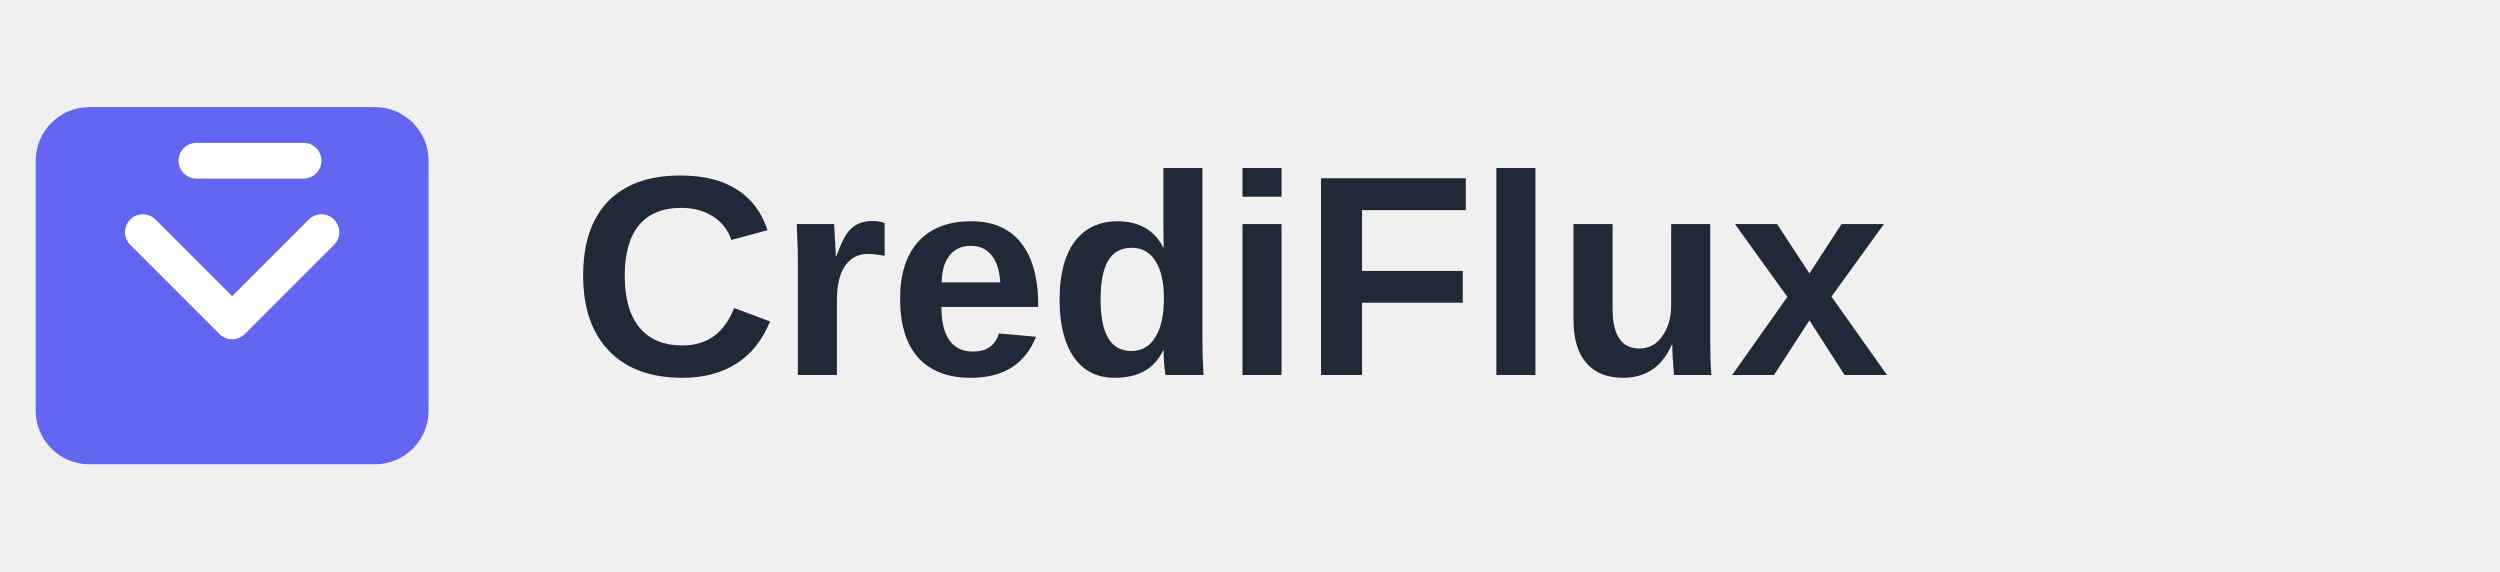
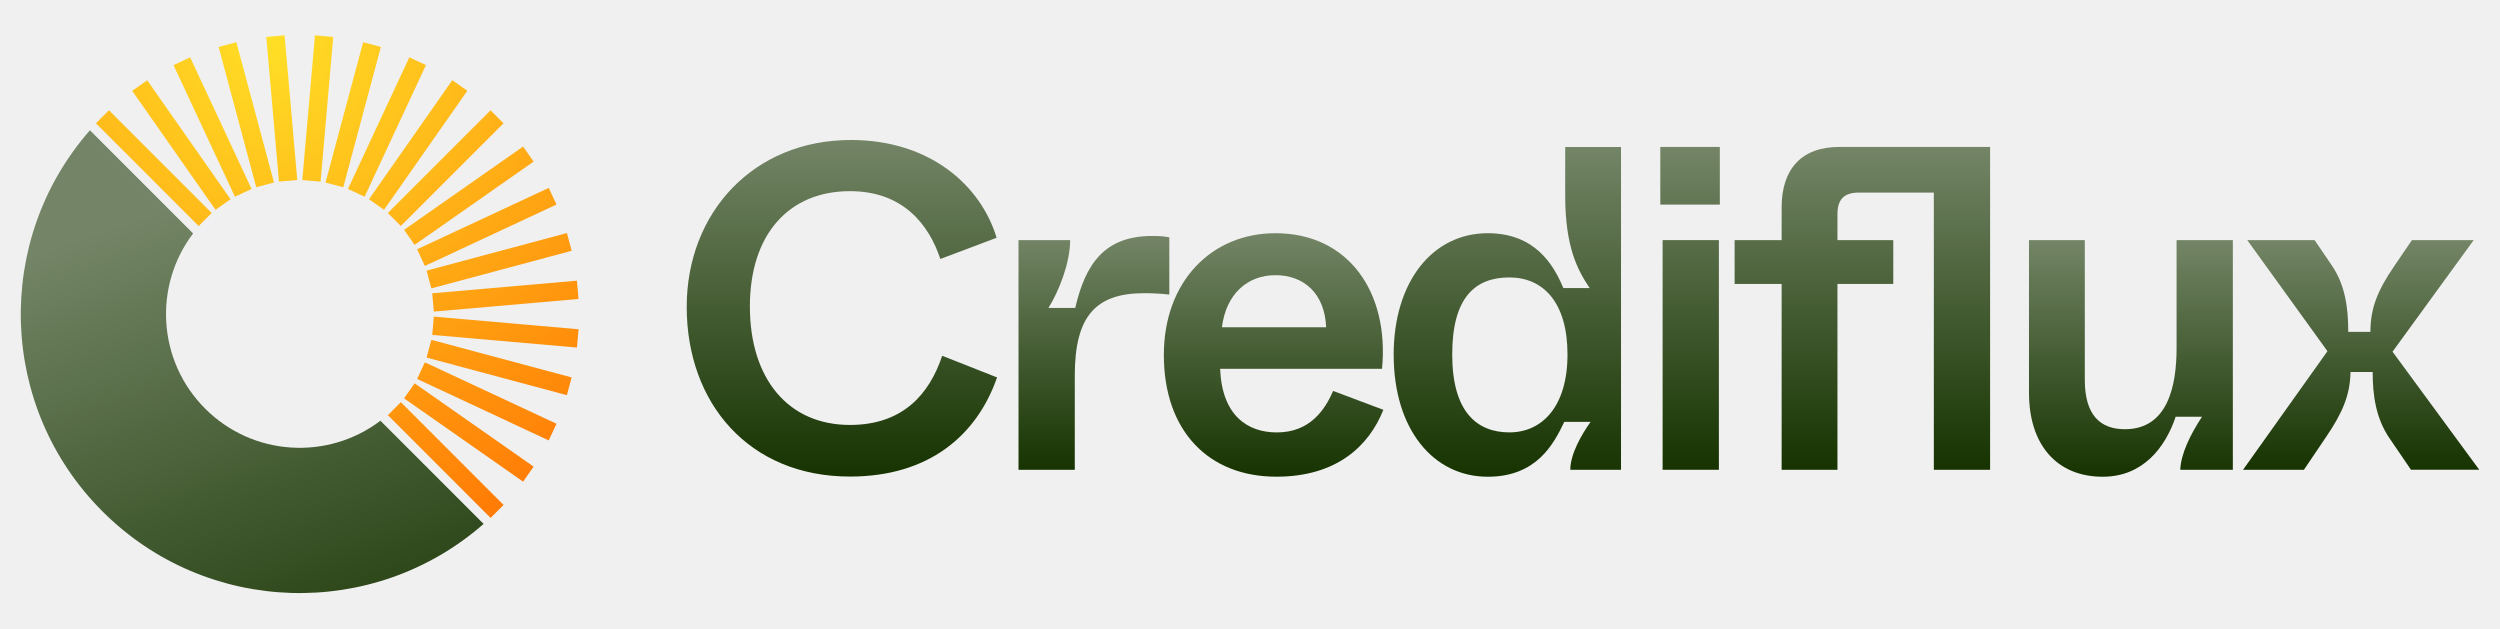
- <svg xmlns="http://www.w3.org/2000/svg" width="140" height="32" viewBox="0 0 140 32" fill="none">
-   <rect x="2" y="6" width="22" height="20" rx="3" fill="#6366F1" />
-   <path d="M8 13L13 18L18 13" stroke="white" stroke-width="2" stroke-linecap="round" stroke-linejoin="round" />
-   <rect x="10" y="8" width="8" height="2" rx="1" fill="white" />
-   <text x="32" y="21" font-family="Arial, sans-serif" font-size="16" font-weight="700" fill="#1F2937">
-     CrediFlux
-   </text>
+ <svg xmlns="http://www.w3.org/2000/svg" xmlns:xlink="http://www.w3.org/1999/xlink" id="Layer_1" viewBox="0 0 608.26 152.89">
+   <defs>
+     <style>.cls-1{fill:url(#radial-gradient-7);}.cls-2{fill:url(#radial-gradient-6);}.cls-3{fill:url(#radial-gradient-5);}.cls-4{fill:url(#radial-gradient-4);}.cls-5{fill:url(#radial-gradient-9);}.cls-6{fill:url(#radial-gradient-8);}.cls-7{fill:url(#radial-gradient-3);}.cls-8{fill:url(#radial-gradient-2);}.cls-9{fill:url(#linear-gradient-8);}.cls-10{fill:url(#linear-gradient-7);}.cls-11{fill:url(#linear-gradient-5);}.cls-12{fill:url(#linear-gradient-6);}.cls-13{fill:url(#linear-gradient-9);}.cls-14{fill:url(#linear-gradient-4);}.cls-15{fill:url(#linear-gradient-3);}.cls-16{fill:url(#linear-gradient-2);}.cls-17{fill:url(#radial-gradient);}.cls-18{fill:url(#linear-gradient);}.cls-19{fill:url(#radial-gradient-16);}.cls-20{fill:url(#radial-gradient-12);}.cls-21{fill:url(#radial-gradient-14);}.cls-22{fill:url(#radial-gradient-13);}.cls-23{fill:url(#radial-gradient-10);}.cls-24{fill:url(#radial-gradient-17);}.cls-25{fill:url(#radial-gradient-19);}.cls-26{fill:url(#radial-gradient-11);}.cls-27{fill:url(#radial-gradient-18);}.cls-28{fill:url(#radial-gradient-15);}</style>
+     <linearGradient id="linear-gradient" x1="1645.94" y1="-986.63" x2="1585.15" y2="-862.46" gradientTransform="translate(-424.48 1911.83) rotate(-45)" gradientUnits="userSpaceOnUse">
+       <stop offset="0" stop-color="#738566" />
+       <stop offset="1" stop-color="#163300" />
+     </linearGradient>
+     <radialGradient id="radial-gradient" cx="1692.21" cy="-999.06" fx="1692.21" fy="-999.06" r="136.46" gradientTransform="translate(-1612.13 1037.24)" gradientUnits="userSpaceOnUse">
+       <stop offset="0" stop-color="#ffe026" />
+       <stop offset="1" stop-color="#ff7503" />
+     </radialGradient>
+     <radialGradient id="radial-gradient-2" cx="1692.22" cy="-999.06" fx="1692.22" fy="-999.06" r="136.47" gradientTransform="translate(-1416.22 1303.51) rotate(-9.99)" xlink:href="#radial-gradient" />
+     <radialGradient id="radial-gradient-3" cx="1692.22" cy="-999.06" fx="1692.22" fy="-999.06" r="136.47" gradientTransform="translate(-1175.33 1533.9) rotate(-19.98)" xlink:href="#radial-gradient" />
+     <radialGradient id="radial-gradient-4" cx="1692.22" cy="-999.06" fx="1692.22" fy="-999.06" r="136.48" gradientTransform="translate(-895.89 1722.08) rotate(-29.99)" xlink:href="#radial-gradient" />
+     <radialGradient id="radial-gradient-5" cx="1692.22" cy="-999.06" fx="1692.22" fy="-999.06" r="136.47" gradientTransform="translate(-587.1 1861.62) rotate(-39.99)" xlink:href="#radial-gradient" />
+     <radialGradient id="radial-gradient-6" cx="1692.22" cy="-999.06" fx="1692.22" fy="-999.06" r="136.48" gradientTransform="translate(-1844.72 -308.92) rotate(39.99)" xlink:href="#radial-gradient" />
+     <radialGradient id="radial-gradient-7" cx="1692.22" cy="-999.06" fx="1692.22" fy="-999.06" r="136.47" gradientTransform="translate(-1865.89 22.44) rotate(30)" xlink:href="#radial-gradient" />
+     <radialGradient id="radial-gradient-8" cx="1692.22" cy="-999.06" fx="1692.22" fy="-999.06" r="136.47" gradientTransform="translate(-1829.76 355.55) rotate(20.01)" xlink:href="#radial-gradient" />
+     <radialGradient id="radial-gradient-9" cx="1692.22" cy="-999.06" fx="1692.22" fy="-999.06" r="136.47" gradientTransform="translate(-1737.33 680.37) rotate(10.01)" xlink:href="#radial-gradient" />
+     <radialGradient id="radial-gradient-10" cx="1692.22" cy="-999.06" fx="1692.22" fy="-999.06" r="136.47" gradientTransform="translate(-1591.12 987.39) rotate(-.01)" xlink:href="#radial-gradient" />
+     <radialGradient id="radial-gradient-11" cx="1692.22" cy="-999.05" fx="1692.22" fy="-999.05" r="136.46" gradientTransform="translate(-1396 1266.23) rotate(-10.02)" xlink:href="#radial-gradient" />
+     <radialGradient id="radial-gradient-12" cx="1692.22" cy="-999.06" fx="1692.22" fy="-999.06" r="136.47" gradientTransform="translate(-1158.63 1508.1) rotate(-19.99)" xlink:href="#radial-gradient" />
+     <radialGradient id="radial-gradient-13" cx="1692.22" cy="-999.06" fx="1692.22" fy="-999.06" r="136.48" gradientTransform="translate(-884.34 1707.52) rotate(-30)" xlink:href="#radial-gradient" />
+     <radialGradient id="radial-gradient-14" cx="1692.22" cy="-999.06" fx="1692.22" fy="-999.06" r="136.47" gradientTransform="translate(-582.41 1857.25) rotate(-40.01)" xlink:href="#radial-gradient" />
+     <radialGradient id="radial-gradient-15" cx="1692.22" cy="-999.06" fx="1692.22" fy="-999.06" r="136.48" gradientTransform="translate(-1748.75 -305.28) rotate(40.01)" xlink:href="#radial-gradient" />
+     <radialGradient id="radial-gradient-16" cx="1692.22" cy="-999.05" fx="1692.22" fy="-999.05" r="136.47" gradientTransform="translate(-1780.17 33.85) rotate(30)" xlink:href="#radial-gradient" />
+     <radialGradient id="radial-gradient-17" cx="1692.22" cy="-999.06" fx="1692.22" fy="-999.06" r="136.47" gradientTransform="translate(-1755.13 372.84) rotate(19.98)" xlink:href="#radial-gradient" />
+     <radialGradient id="radial-gradient-18" cx="1692.22" cy="-999.06" fx="1692.22" fy="-999.06" r="136.47" gradientTransform="translate(-424.48 1911.83) rotate(-45)" xlink:href="#radial-gradient" />
+     <radialGradient id="radial-gradient-19" cx="1692.21" cy="-999.06" fx="1692.21" fy="-999.06" r="136.47" gradientTransform="translate(-424.48 1911.83) rotate(-45)" xlink:href="#radial-gradient" />
+     <linearGradient id="linear-gradient-2" x1="204.84" y1="34.07" x2="204.84" y2="115.98" gradientTransform="matrix(1,0,0,1,0,0)" xlink:href="#linear-gradient" />
+     <linearGradient id="linear-gradient-3" x1="266.15" y1="57.41" x2="266.15" y2="114.3" gradientTransform="matrix(1,0,0,1,0,0)" xlink:href="#linear-gradient" />
+     <linearGradient id="linear-gradient-4" x1="309.87" y1="56.73" x2="309.87" y2="115.98" gradientTransform="matrix(1,0,0,1,0,0)" xlink:href="#linear-gradient" />
+     <linearGradient id="linear-gradient-5" x1="366.73" y1="35.75" x2="366.73" y2="115.98" gradientTransform="matrix(1,0,0,1,0,0)" xlink:href="#linear-gradient" />
+     <linearGradient id="linear-gradient-6" x1="411.2" y1="35.75" x2="411.2" y2="114.3" gradientTransform="matrix(1,0,0,1,0,0)" xlink:href="#linear-gradient" />
+     <linearGradient id="linear-gradient-7" x1="453.12" y1="35.75" x2="453.12" y2="114.3" gradientTransform="matrix(1,0,0,1,0,0)" xlink:href="#linear-gradient" />
+     <linearGradient id="linear-gradient-8" x1="518.46" y1="58.42" x2="518.46" y2="115.98" gradientTransform="matrix(1,0,0,1,0,0)" xlink:href="#linear-gradient" />
+     <linearGradient id="linear-gradient-9" x1="574.48" y1="58.42" x2="574.48" y2="114.3" gradientTransform="matrix(1,0,0,1,0,0)" xlink:href="#linear-gradient" />
+   </defs>
+   <path class="cls-18" d="M92.55,102.37c-12.75,9.67-31,8.69-42.63-2.94-11.63-11.63-12.61-29.88-2.94-42.63l-25.1-25.1C-1.52,58.36-.52,98.98,24.93,124.42c25.45,25.45,66.06,26.45,92.73,3.05l-25.1-25.1Z" />
+   <rect class="cls-17" x="35.19" y="23.24" width="4.48" height="35.34" transform="translate(-17.97 38.45) rotate(-45)" />
+   <rect class="cls-8" x="41.89" y="17.62" width="4.47" height="35.34" transform="translate(-12.26 31.7) rotate(-35.01)" />
+   <rect class="cls-7" x="49.48" y="13.24" width="4.47" height="35.34" transform="translate(-8.22 24.77) rotate(-25.02)" />
+   <rect class="cls-4" x="57.7" y="10.24" width="4.47" height="35.34" transform="translate(-5.19 16.48) rotate(-15.01)" />
+   <rect class="cls-3" x="66.32" y="8.73" width="4.47" height="35.34" transform="translate(-2.04 6.08) rotate(-5.01)" />
+   <rect class="cls-2" x="59.64" y="24.16" width="35.34" height="4.47" transform="translate(44.27 101.11) rotate(-84.99)" />
+   <rect class="cls-1" x="68.26" y="25.68" width="35.35" height="4.47" transform="translate(36.73 103.7) rotate(-75)" />
+   <rect class="cls-6" x="76.49" y="28.67" width="35.34" height="4.47" transform="translate(26.36 103.19) rotate(-65.01)" />
+   <rect class="cls-5" x="84.07" y="33.05" width="35.35" height="4.47" transform="translate(14.49 98.4) rotate(-55.01)" />
+   <rect class="cls-23" x="90.77" y="38.68" width="35.34" height="4.47" transform="translate(2.82 88.64) rotate(-44.99)" />
+   <rect class="cls-26" x="96.4" y="45.38" width="35.34" height="4.47" transform="translate(-6.69 74) rotate(-34.98)" />
+   <rect class="cls-20" x="100.77" y="52.96" width="35.34" height="4.47" transform="translate(-12.23 55.26) rotate(-25.01)" />
+   <rect class="cls-22" x="103.77" y="61.19" width="35.35" height="4.47" transform="translate(-12.28 33.6) rotate(-15)" />
+   <rect class="cls-21" x="105.29" y="69.81" width="35.34" height="4.47" transform="translate(-5.8 10.97) rotate(-4.99)" />
+   <rect class="cls-28" x="120.73" y="63.13" width="4.47" height="35.35" transform="translate(31.77 196.27) rotate(-85.01)" />
+   <rect class="cls-19" x="119.21" y="71.75" width="4.47" height="35.34" transform="translate(3.63 183.58) rotate(-75)" />
+   <rect class="cls-24" x="116.21" y="79.97" width="4.47" height="35.34" transform="translate(-20.13 163.69) rotate(-64.98)" />
+   <polygon class="cls-27" points="100.88 93.26 98.31 96.92 127.27 117.19 129.83 113.53 100.88 93.26" />
+   <polygon class="cls-25" points="97.53 97.85 94.37 101.02 119.36 126.01 122.52 122.85 97.53 97.85" />
+   <path class="cls-16" d="M167.08,74.68c0-23,16.27-40.62,39.94-40.62,19.3,0,31.64,11.11,35.46,23.79l-13.69,5.16c-2.8-8.41-9.09-16.5-21.99-16.5-14.81,0-24.35,10.44-24.35,28.05s9.31,28.83,24.35,28.83c12.79,0,19.3-7.41,22.44-16.83l13.35,5.27c-4.93,14.14-16.61,24.12-35.79,24.12-24.57,0-39.72-17.84-39.72-41.29Z" />
+   <path class="cls-15" d="M247.8,58.42h12.57c0,5.5-2.69,12.34-5.27,16.5h6.51c2.47-10.66,7.07-17.51,18.74-17.51,2.02,0,3.03.11,4.15.34v13.91c-2.13-.22-4.04-.33-6.06-.33-11.9,0-16.94,5.61-16.94,20.08v22.89h-13.69v-55.88Z" />
+   <path class="cls-14" d="M283.17,86.36c0-17.84,11.56-29.62,27.16-29.62,17.84,0,27.72,14.48,25.92,32.99h-39.39c.45,11.33,6.62,15.48,13.8,15.48,7.97,0,11.67-5.39,13.69-10.1l12.23,4.6c-3.48,8.75-11.33,16.27-26.03,16.27-16.5,0-27.38-11.11-27.38-29.62ZM310.32,66.95c-6.73,0-12.01,4.49-13.02,12.68h25.36c-.33-8.19-5.38-12.68-12.34-12.68Z" />
+   <path class="cls-11" d="M339.08,86.36c0-17.95,9.54-29.62,22.89-29.62,11.33,0,15.93,7.41,18.4,13.35h6.4c-2.91-4.38-5.95-9.87-5.95-22.55v-11.78h13.58v78.55h-12.34c0-3.81,2.7-8.53,4.94-11.67h-6.4c-2.58,5.39-6.73,13.35-18.62,13.35-13.35,0-22.89-11.67-22.89-29.62ZM381.38,86.24c0-12.57-5.83-18.74-14.14-18.74s-13.91,4.83-13.91,18.74,5.95,18.96,13.91,18.96,14.14-6.28,14.14-18.96Z" />
+   <path class="cls-12" d="M403.96,35.75h14.48v14.03h-14.48v-14.03ZM404.52,103.64v-45.22h13.69v55.88h-13.69v-10.66Z" />
+   <path class="cls-10" d="M447.51,35.75h36.69v78.55h-13.69V46.86h-18.29c-3.59,0-5.16,1.68-5.16,5.27v6.29h13.58v10.66h-13.58v45.22h-13.58v-45.22h-11.44v-10.66h11.44v-7.97c0-9.31,4.82-14.7,14.02-14.7Z" />
+   <path class="cls-9" d="M493.66,95.67v-37.25h13.58v34c0,8.64,3.81,12.01,9.76,12.01,10.55,0,12.57-10.77,12.57-19.75v-26.25h13.69v55.88h-12.79c.11-3.81,2.47-8.64,5.28-12.91h-6.4c-2.58,7.63-8.08,14.59-17.73,14.59-11.45,0-17.95-8.08-17.95-20.31Z" />
+   <path class="cls-13" d="M566.29,85.46l-19.52-27.04h16.38l4.27,6.28c3.25,4.83,3.92,10.44,3.92,16.05h5.39c0-5.5,1.57-9.88,5.83-16.05l4.27-6.28h15.03l-19.75,27.15,21.1,28.72h-16.61l-5.28-7.74c-3.25-4.82-4.04-10.32-4.04-16.04h-5.39c-.11,5.61-1.91,9.87-5.95,15.82l-5.39,7.97h-14.81l20.53-28.84Z" />
</svg>
